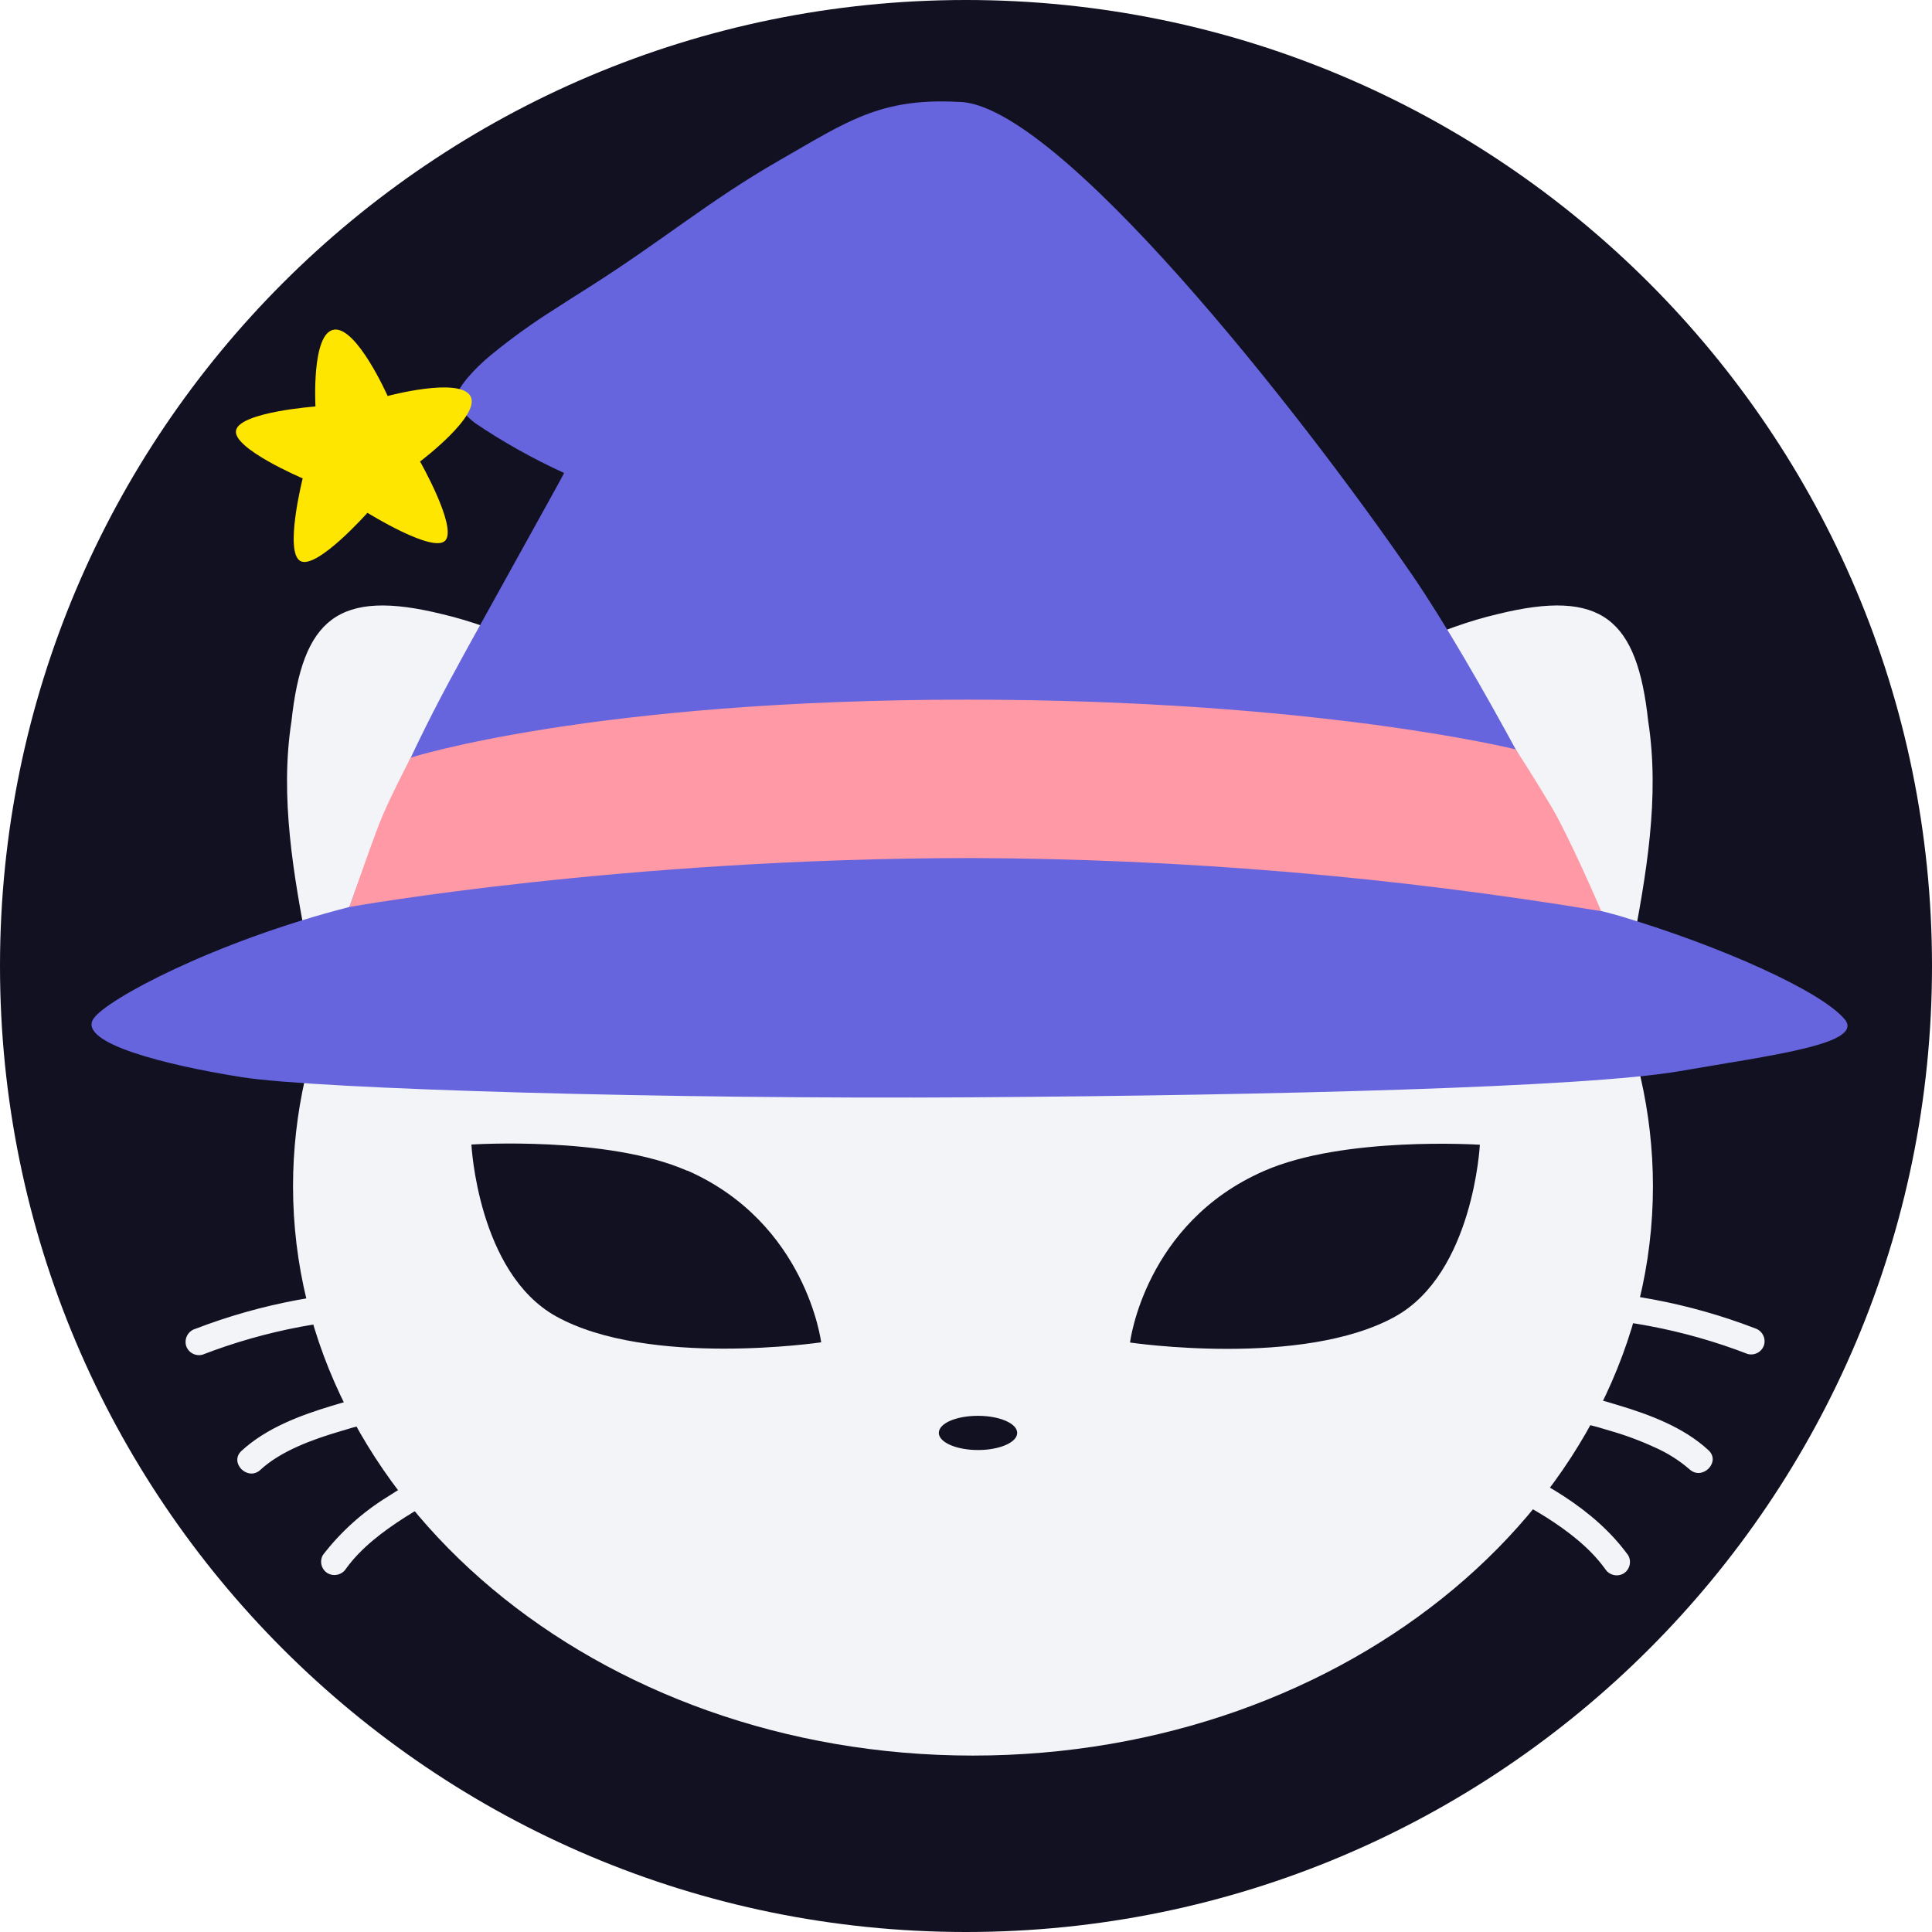
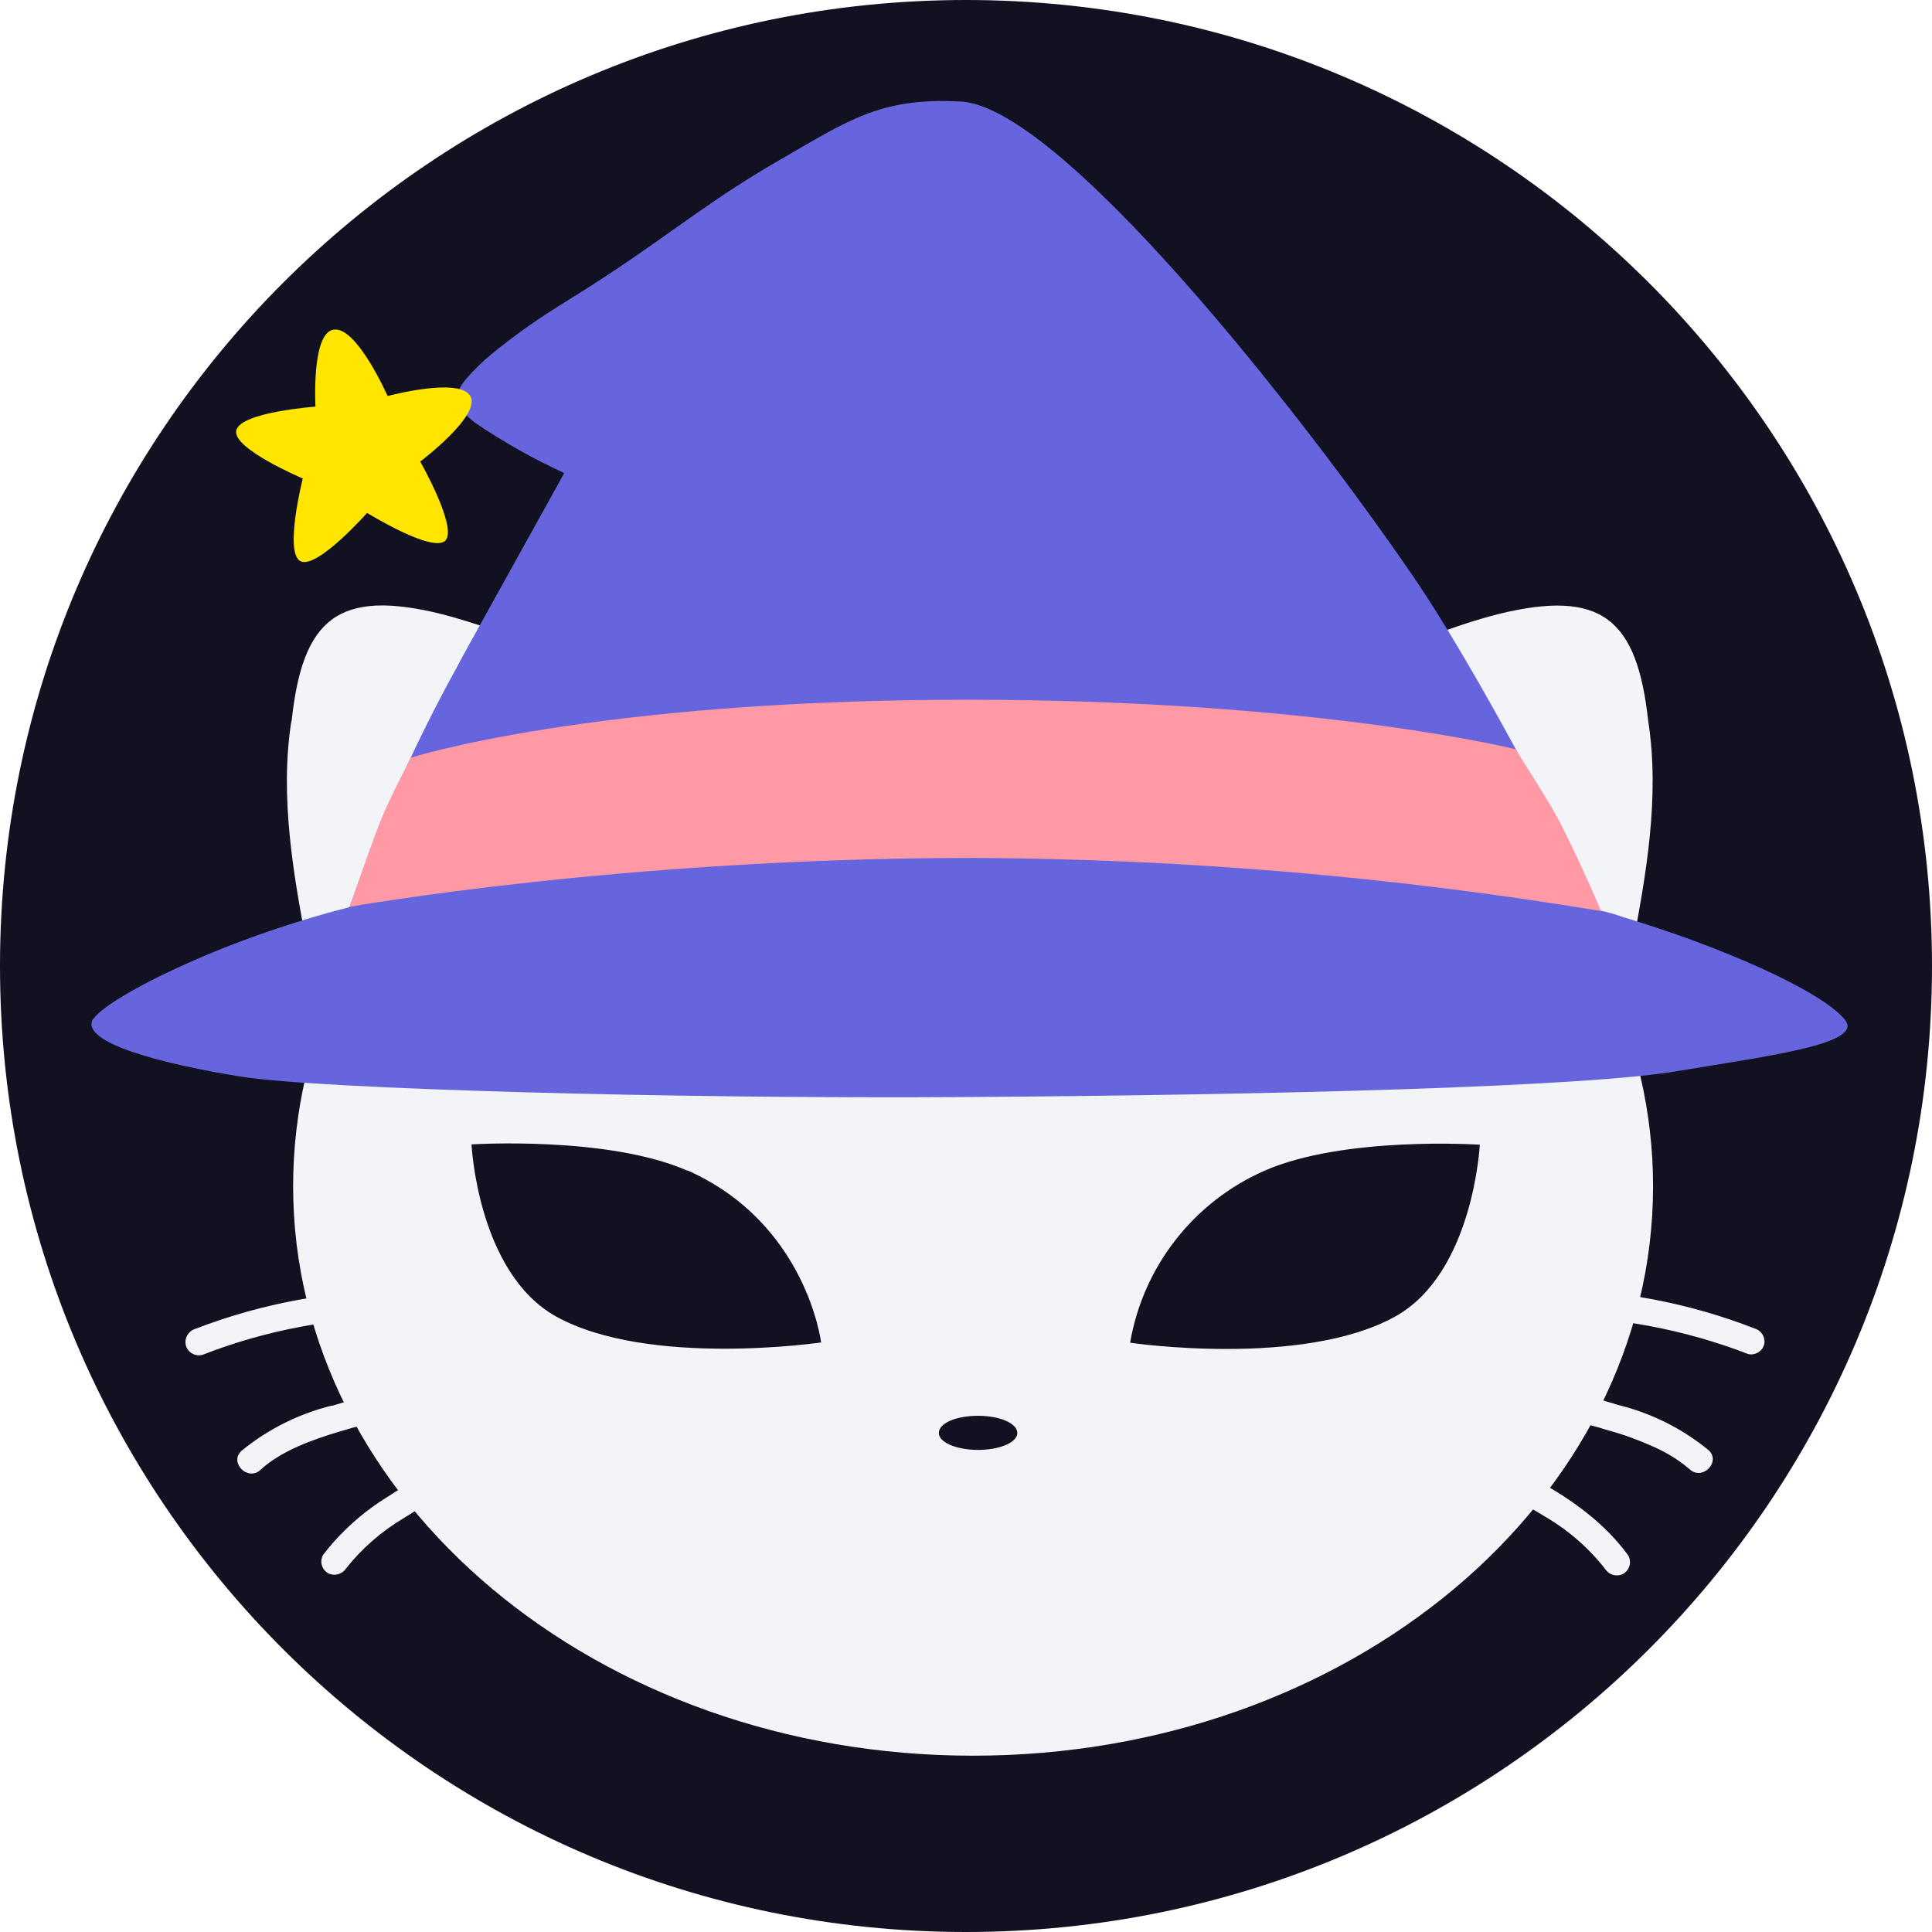
- <svg xmlns="http://www.w3.org/2000/svg" viewBox="0 0 64 64" fill="none" class="sc-bdnxRM fHFrls">
-   <path d="M0 32a32 32 0 1064 0 32 32 0 00-64 0z" fill="#121122" />
-   <path fill-rule="evenodd" clip-rule="evenodd" d="M9.655 23.892c-.391 2.517.07 5.107.548 7.596.184.398.588.665 1.086.837a16.191 16.191 0 00-1.582 6.964c0 10.416 10.083 18.867 22.52 18.867 12.438 0 22.529-8.431 22.529-18.867a16.2 16.2 0 00-1.613-7.03c.416-.172.748-.421.91-.771.479-2.489.937-5.08.546-7.596-.366-3.378-1.525-4.41-5.006-3.544-1.77.412-4.105 1.457-5.9 2.686-3.359-1.667-7.28-2.623-11.465-2.623-4.235 0-8.196.98-11.58 2.683-1.805-1.255-4.187-2.328-5.985-2.746-3.483-.865-4.64.166-5.008 3.544zm13.113 14.892c-2.64-1.164-7.152-.87-7.152-.87s.212 4.248 2.802 5.69c3.072 1.708 8.784.862 8.784.862s-.486-3.95-4.434-5.69v.008zm14.668 5.689s5.712.846 8.784-.862c2.59-1.442 2.802-5.69 2.802-5.69s-4.512-.294-7.152.87c-3.948 1.725-4.434 5.666-4.434 5.666v.016zM31.1 47.467c0 .313.582.567 1.298.567.717 0 1.298-.254 1.298-.567 0-.313-.581-.566-1.298-.566-.716 0-1.298.244-1.298.566z" fill="#F2F4F8" />
-   <path fill-rule="evenodd" clip-rule="evenodd" d="M57.893 44.852a18.543 18.543 0 00-6.606-1.245h.004c-.573 0-.573-.889 0-.889A19.24 19.24 0 0158.133 44a.453.453 0 01.308.54.448.448 0 01-.548.312zM6.47 44.02a19.26 19.26 0 016.845-1.282v.005c.572 0 .57.889 0 .889-2.26.008-4.5.43-6.608 1.244a.448.448 0 01-.546-.31.455.455 0 01.31-.547zm4.532 2.547A12.114 12.114 0 0114.378 46c.57.003.568.889-.003.889a11.174 11.174 0 00-3.08.517c-.929.272-1.99.656-2.668 1.284-.42.39-1.048-.238-.627-.628.823-.76 1.955-1.18 3-1.495zm4.391 1.653c-.891.382-1.749.84-2.562 1.367a7.982 7.982 0 00-2.133 1.922.446.446 0 00.158.608.457.457 0 00.61-.158c.5-.69 1.216-1.225 1.925-1.682a17.31 17.31 0 012.443-1.289.448.448 0 00.16-.608.457.457 0 00-.608-.16h.007zm34.83-1.349c1.046.026 2.084.2 3.081.516.516.146 1.019.332 1.506.556.42.184.81.43 1.157.729.42.388 1.05-.238.63-.63-.818-.759-1.944-1.18-2.996-1.495a12.07 12.07 0 00-3.378-.565c-.572 0-.574.89 0 .89zm.981 3.38a17.75 17.75 0 00-2.405-1.245v-.009a.45.45 0 01-.16-.608.46.46 0 01.61-.158c1.732.756 3.554 1.726 4.686 3.289a.448.448 0 01-.158.608.455.455 0 01-.608-.16c-.512-.706-1.236-1.253-1.965-1.717z" fill="#F2F4F8" />
-   <path d="M3.092 33.753c.41-.64 4.02-2.566 8.485-3.709a52.475 52.475 0 013.555-7.93c-.017 0 3.572-6.443 3.556-6.446a20.3 20.3 0 01-2.955-1.656 2.562 2.562 0 01-.428-.417.984.984 0 01-.142-.521c0-.15.211-.416.305-.534.24-.282.506-.543.793-.778a21.002 21.002 0 012.153-1.547c.356-.235.726-.464 1.09-.695 2.56-1.63 3.963-2.857 6.307-4.204 2.24-1.284 3.329-2.075 5.926-1.942 3.264 0 11.378 10.336 15.036 15.662 2.194 3.2 5.138 8.962 6.222 11.13.26.065.495.127.712.191 3.328 1 6.592 2.464 7.39 3.396.711.828-2.397 1.198-5.46 1.731-3.063.534-13.454.799-23.44.866-9.986.068-21.64-.267-24.177-.666-2.537-.4-5.439-1.133-4.928-1.931z" fill="#6665DD" />
-   <path d="M50.212 24.825s-6.578-1.648-18.168-1.648c-12.444 0-18.437 1.92-18.437 1.92s-.711 1.351-1.02 2.133c-.31.782-1.01 2.814-1.01 2.814s9.054-1.62 20.642-1.62c6.977.028 13.941.617 20.825 1.76 0 0-1.051-2.46-1.68-3.508a65.33 65.33 0 00-1.152-1.851z" fill="#FF99A5" />
-   <path d="M11.063 10.92c.754-.11 1.778 2.198 1.778 2.198s2.371-.638 2.741 0c.37.638-1.667 2.17-1.667 2.17s1.23 2.164.84 2.614c-.389.45-2.583-.915-2.583-.915s-1.673 1.884-2.218 1.6c-.546-.285.073-2.74.073-2.74s-2.367-1.006-2.205-1.604c.162-.597 2.628-.778 2.628-.778s-.139-2.434.613-2.544z" fill="#FFE600" />
+ <svg xmlns="http://www.w3.org/2000/svg" fill="none" viewBox="0 0 64 64">
+   <path fill="#121122" d="M0 32a32 32 0 1 0 64 0 32 32 0 0 0-64 0Z" />
+   <path fill="#F2F4F8" fill-rule="evenodd" d="M9.65 23.9c-.39 2.5.07 5.1.55 7.6.19.39.6.65 1.09.83a16.2 16.2 0 0 0-1.58 6.96c0 10.42 10.08 18.87 22.52 18.87s22.53-8.43 22.53-18.87c0-2.43-.56-4.84-1.62-7.03.42-.17.75-.42.91-.77.48-2.5.94-5.08.55-7.6-.37-3.38-1.53-4.4-5-3.54a19.2 19.2 0 0 0-5.9 2.68 25.8 25.8 0 0 0-11.47-2.62c-4.24 0-8.2.98-11.58 2.68a19.18 19.18 0 0 0-5.99-2.74c-3.48-.87-4.64.16-5 3.54l-.01.01Zm13.12 14.88c-2.64-1.16-7.15-.87-7.15-.87s.2 4.25 2.8 5.7c3.07 1.7 8.78.86 8.78.86s-.48-3.95-4.43-5.7v.01Zm14.67 5.7s5.7.84 8.78-.87c2.59-1.44 2.8-5.69 2.8-5.69s-4.51-.3-7.15.87a7.63 7.63 0 0 0-4.43 5.67v.02Zm-6.34 2.99c0 .31.58.56 1.3.56.72 0 1.3-.25 1.3-.56 0-.32-.58-.57-1.3-.57-.72 0-1.3.24-1.3.57Z" clip-rule="evenodd" />
+   <path fill="#F2F4F8" fill-rule="evenodd" d="M57.9 44.85a18.54 18.54 0 0 0-6.61-1.24c-.57 0-.57-.9 0-.9 2.34.01 4.66.45 6.84 1.3a.45.45 0 0 1 .31.53.45.45 0 0 1-.55.31h.01Zm-51.43-.83c2.18-.84 4.5-1.27 6.84-1.28.58 0 .57.9 0 .9-2.26 0-4.5.42-6.6 1.24a.45.45 0 0 1-.55-.3.46.46 0 0 1 .31-.56ZM11 46.57a12.1 12.1 0 0 1 3.38-.57c.57 0 .57.9 0 .9-1.05.02-2.09.2-3.09.51-.92.27-1.98.65-2.66 1.28-.42.39-1.05-.24-.63-.63a7.62 7.62 0 0 1 3-1.5v.01Zm4.4 1.65c-.9.38-1.76.84-2.57 1.37a7.98 7.98 0 0 0-2.13 1.92.45.45 0 0 0 .16.6.46.46 0 0 0 .6-.15 7.02 7.02 0 0 1 1.93-1.68c.78-.5 1.6-.93 2.44-1.3a.45.45 0 0 0 .16-.6.46.46 0 0 0-.6-.16h.01Zm34.82-1.35c1.05.03 2.09.2 3.08.52.52.14 1.02.33 1.51.55.42.19.81.43 1.16.73.42.39 1.05-.24.63-.63a7.54 7.54 0 0 0-3-1.5c-1.1-.35-2.23-.53-3.38-.56-.57 0-.57.9 0 .9Zm.98 3.38c-.77-.47-1.57-.89-2.4-1.24a.45.45 0 0 1-.16-.62.46.46 0 0 1 .6-.16c1.74.76 3.56 1.73 4.7 3.3a.45.45 0 0 1-.16.6.46.46 0 0 1-.61-.16 7.04 7.04 0 0 0-1.97-1.72Z" clip-rule="evenodd" />
+   <path fill="#6665DD" d="M3.1 33.75c.4-.64 4.01-2.56 8.48-3.7.96-2.74 2.15-5.4 3.55-7.94-.02 0 3.57-6.44 3.56-6.44A20.3 20.3 0 0 1 15.73 14c-.16-.12-.3-.26-.43-.41a.98.98 0 0 1-.14-.53c0-.15.2-.41.3-.53.25-.28.51-.54.8-.78a21 21 0 0 1 2.15-1.55l1.1-.69c2.55-1.63 3.96-2.86 6.3-4.2 2.24-1.29 3.33-2.08 5.93-1.95 3.26 0 11.38 10.34 15.03 15.67 2.2 3.2 5.14 8.96 6.23 11.13.26.06.5.12.7.2 3.34 1 6.6 2.45 7.4 3.4.7.81-2.4 1.2-5.46 1.71-3.07.54-13.46.8-23.44.87-9.99.07-21.64-.27-24.18-.67-2.54-.4-5.44-1.13-4.93-1.93l.01.01Z" />
+   <path fill="#FF99A5" d="M50.21 24.82s-6.58-1.64-18.17-1.64c-12.44 0-18.43 1.92-18.43 1.92s-.71 1.35-1.02 2.13c-.31.78-1.01 2.81-1.01 2.81s9.05-1.62 20.64-1.62c6.98.03 13.94.62 20.82 1.76 0 0-1.05-2.46-1.68-3.5-.37-.62-.76-1.24-1.15-1.85v-.01Z" />
+   <path fill="#FFE600" d="M11.06 10.92c.76-.11 1.78 2.2 1.78 2.2s2.37-.64 2.74 0c.37.64-1.66 2.17-1.66 2.17s1.23 2.16.84 2.61c-.4.45-2.6-.91-2.6-.91s-1.66 1.88-2.21 1.6c-.54-.29.08-2.74.08-2.74s-2.37-1-2.2-1.6c.15-.6 2.62-.78 2.62-.78s-.14-2.44.6-2.55Z" />
</svg>
